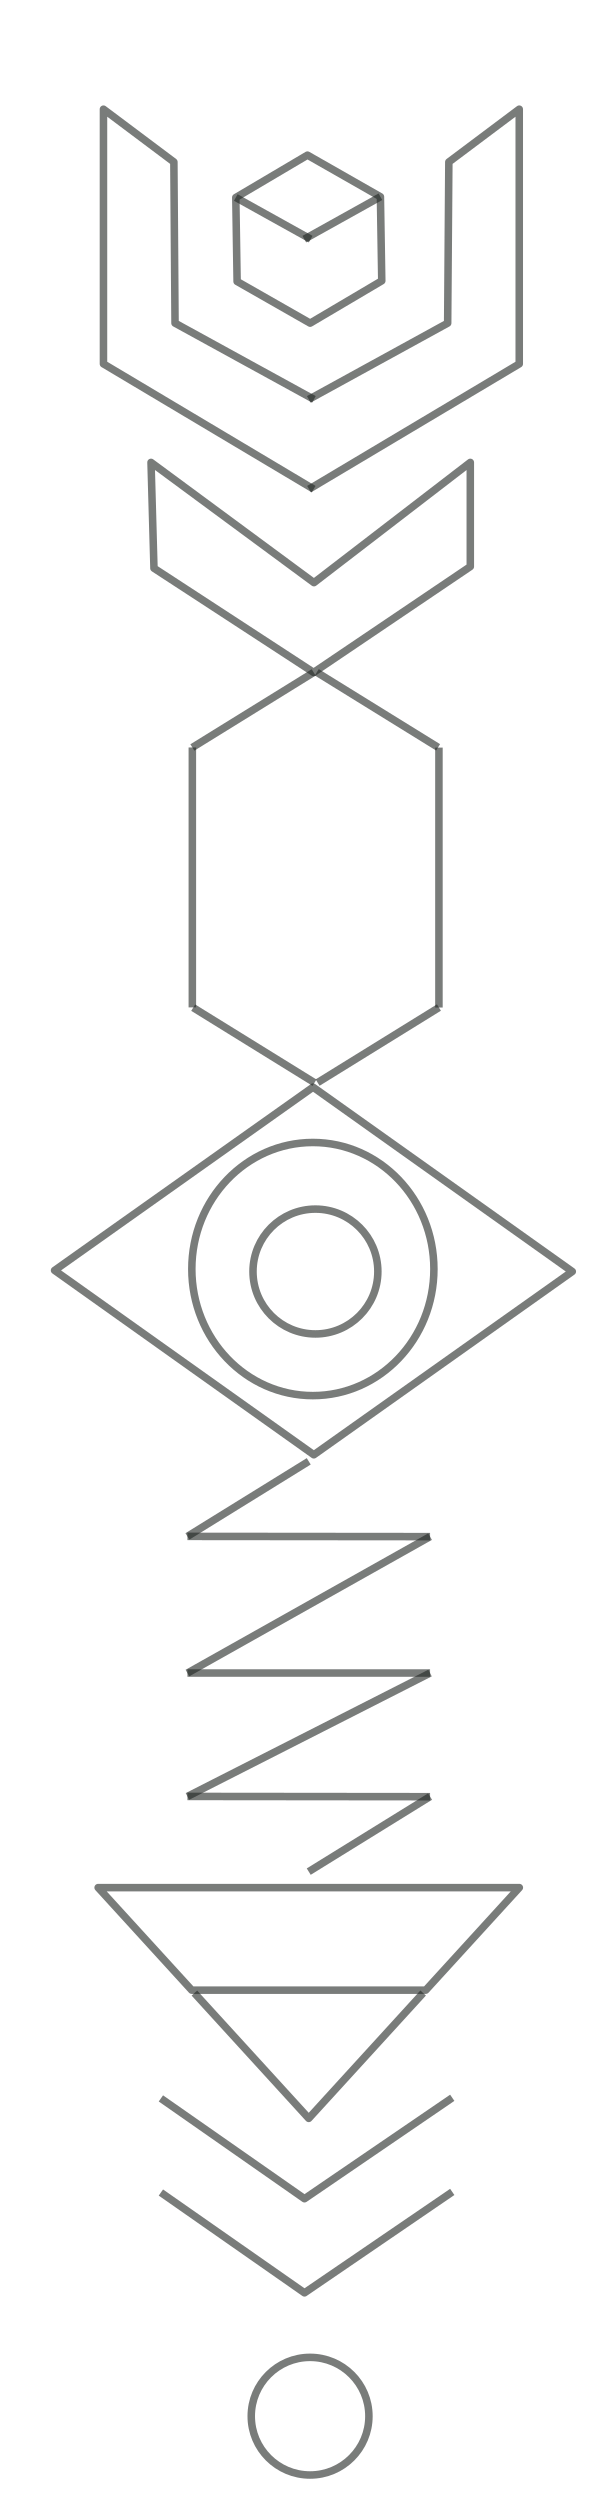
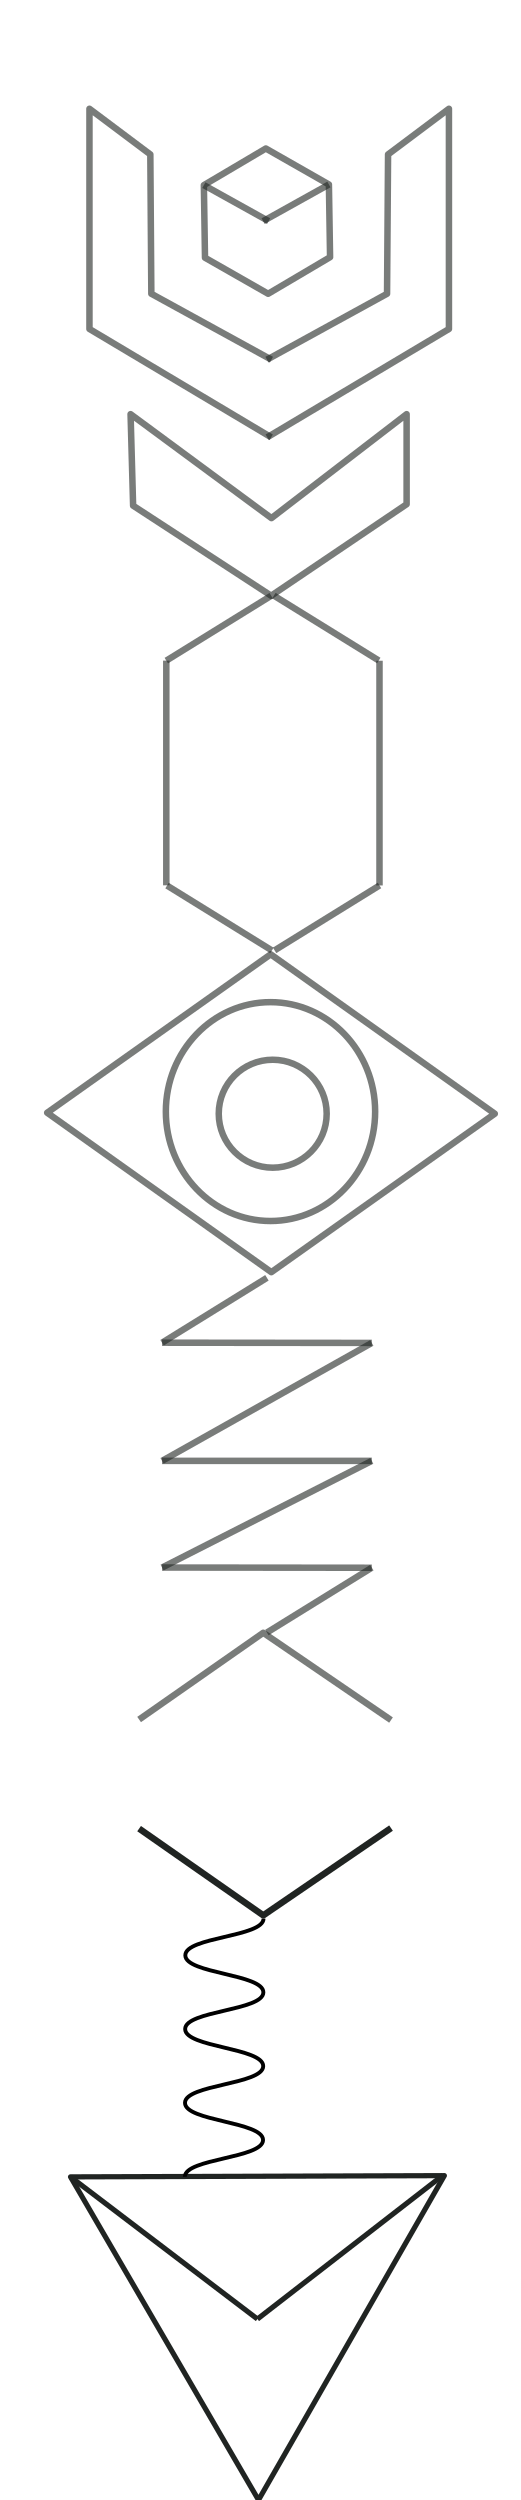
- <svg xmlns="http://www.w3.org/2000/svg" version="1.1" id="Layer_1" zoomAndPan="disable" x="0px" y="0px" width="40px" height="166px" viewBox="0 -22.25 40 166" enable-background="new 0 -22.25 40 166" xml:space="preserve">
-   <polygon opacity="0.6" fill="none" stroke="#202422" stroke-width="0.5" stroke-linejoin="round" enable-background="new    " points="  34.483,103.087 28.269,109.896 12.731,109.896 6.517,103.087 " />
+ <svg xmlns="http://www.w3.org/2000/svg" version="1.1" id="Layer_1" zoomAndPan="disable" x="0px" y="0px" width="40px" height="192px" viewBox="0 -23.354 40 192" enable-background="new 0 -23.354 40 192" xml:space="preserve">
  <path opacity="0.6" fill="none" stroke="#202422" stroke-width="0.5" stroke-linejoin="round" enable-background="new    " d="  M24.19,58.574" />
  <path opacity="0.6" fill="none" stroke="#202422" stroke-width="0.5" stroke-linejoin="round" enable-background="new    " d="  M17.081,58.669" />
  <path opacity="0.6" fill="none" stroke="#202422" stroke-width="0.5" stroke-linejoin="round" enable-background="new    " d="  M14.97,65.771" />
  <path opacity="0.6" fill="none" stroke="#202422" stroke-width="0.5" stroke-linejoin="round" enable-background="new    " d="  M20.774,70.066" />
  <path opacity="0.6" fill="none" stroke="#202422" stroke-width="0.5" stroke-linejoin="round" enable-background="new    " d="  M26.47,65.619" />
  <ellipse opacity="0.6" fill="none" stroke="#202422" stroke-width="0.5" stroke-linejoin="round" enable-background="new    " cx="20.774" cy="62.015" rx="8.037" ry="8.404" />
  <ellipse opacity="0.6" fill="none" stroke="#202422" stroke-width="0.5" stroke-linejoin="round" enable-background="new    " cx="20.944" cy="62.179" rx="4.145" ry="4.145" />
-   <polyline opacity="0.6" fill="none" stroke="#202422" stroke-width="0.5" stroke-linejoin="round" enable-background="new    " points="  12.908,110.09 20.5,118.41 28.097,110.086 " />
  <polygon opacity="0.6" fill="none" stroke="#202422" stroke-width="0.5" stroke-linejoin="round" enable-background="new    " points="  20.593,-0.793 15.744,-3.56 15.657,-9.136 20.415,-11.949 25.26,-9.186 25.349,-3.603 " />
  <path opacity="0.6" fill="none" stroke="#202422" stroke-width="0.5" stroke-linejoin="round" enable-background="new    " d="  M31.228-3.715" />
  <path opacity="0.6" fill="none" stroke="#202422" stroke-width="0.5" stroke-linejoin="round" enable-background="new    " d="  M26.904-0.391" />
  <polyline opacity="0.6" fill="none" stroke="#202422" stroke-width="0.5" stroke-linejoin="round" enable-background="new    " points="  20.825,10.23 6.87,1.912 6.87,-15 11.545,-11.494 11.622,-0.793 20.845,4.269 " />
  <polygon opacity="0.6" fill="none" stroke="#202422" stroke-width="0.5" stroke-linejoin="round" enable-background="new    " points="  20.825,22.398 10.223,15.481 10.028,8.454 20.847,16.437 31.228,8.454 31.228,15.372 " />
-   <polyline opacity="0.6" fill="none" stroke="#202422" stroke-width="0.5" stroke-linejoin="round" enable-background="new    " points="  30.03,117.043 20.218,123.745 10.683,117.084 " />
-   <polyline opacity="0.6" fill="none" stroke="#202422" stroke-width="0.5" stroke-linejoin="round" enable-background="new    " points="  30.03,123.293 20.218,129.995 10.683,123.334 " />
+   <polyline fill="none" stroke="#202422" stroke-width="0.5" stroke-linejoin="round" enable-background="new    " points="  30.03,117.043 20.218,123.745 10.683,117.084 " />
+   <polyline opacity="0" fill="none" stroke="#202422" stroke-width="0.5" stroke-linejoin="round" enable-background="new    " points="  30.03,123.293 20.218,129.995 10.683,123.334 " />
  <path opacity="0.6" fill="none" stroke="#202422" stroke-width="0.5" stroke-linejoin="round" enable-background="new    " d="  M27.125,96.641" />
  <line opacity="0.6" fill="none" stroke="#202422" stroke-width="0.5" stroke-linejoin="round" enable-background="new    " x1="12.445" y1="79.766" x2="20.5" y2="74.782" />
  <line opacity="0.6" fill="none" stroke="#202422" stroke-width="0.5" stroke-linejoin="round" enable-background="new    " x1="20.5" y1="102.025" x2="28.556" y2="97.042" />
  <line opacity="0.6" fill="none" stroke="#202422" stroke-width="0.5" stroke-linejoin="round" enable-background="new    " x1="12.445" y1="79.766" x2="28.556" y2="79.782" />
  <line opacity="0.6" fill="none" stroke="#202422" stroke-width="0.5" stroke-linejoin="round" enable-background="new    " x1="12.445" y1="97.033" x2="28.556" y2="97.05" />
  <line opacity="0.6" fill="none" stroke="#202422" stroke-width="0.5" stroke-linejoin="round" enable-background="new    " x1="28.556" y1="79.782" x2="12.445" y2="88.84" />
  <line opacity="0.6" fill="none" stroke="#202422" stroke-width="0.5" stroke-linejoin="round" enable-background="new    " x1="12.445" y1="88.84" x2="28.556" y2="88.84" />
  <line opacity="0.6" fill="none" stroke="#202422" stroke-width="0.5" stroke-linejoin="round" enable-background="new    " x1="28.556" y1="88.84" x2="12.445" y2="97.033" />
-   <path opacity="0.6" fill="none" stroke="#202422" stroke-width="0.5" stroke-linejoin="round" enable-background="new    " d="  M28.304,133.275" />
-   <path opacity="0.6" fill="none" stroke="#202422" stroke-width="0.5" stroke-linejoin="round" enable-background="new    " d="  M12.769,133.275" />
+   <path opacity="0" fill="none" stroke="#202422" stroke-width="0.4" stroke-linejoin="round" enable-background="new    " d="  M30.411,131.875" />
+   <path opacity="0" fill="none" stroke="#202422" stroke-width="0.3" stroke-linejoin="round" enable-background="new    " d="  M10.992,131.875" />
  <polygon opacity="0.6" fill="none" stroke="#202422" stroke-width="0.5" stroke-linejoin="round" enable-background="new    " points="  38,62.179 20.838,74.348 3.623,62.104 20.787,49.937 " />
-   <circle opacity="0.6" fill="none" stroke="#202422" stroke-width="0.5" stroke-linejoin="round" stroke-miterlimit="10" enable-background="new    " cx="20.589" cy="138.185" r="3.906" />
  <polyline opacity="0.6" fill="none" stroke="#202422" stroke-width="0.5" stroke-linejoin="round" enable-background="new    " points="  20.503,4.269 29.725,-0.793 29.803,-11.494 34.478,-15 34.478,1.912 20.522,10.23 " />
  <line opacity="0.6" fill="none" stroke="#202422" stroke-width="0.5" stroke-linejoin="round" x1="15.657" y1="-9.136" x2="20.629" y2="-6.371" />
  <line opacity="0.6" fill="none" stroke="#202422" stroke-width="0.5" stroke-linejoin="round" x1="25.26" y1="-9.186" x2="20.207" y2="-6.371" />
  <path opacity="0.6" fill="none" stroke="#202422" stroke-width="0.5" stroke-linejoin="round" enable-background="new    " d="  M27.714,44.249" />
  <line opacity="0.6" fill="none" stroke="#202422" stroke-width="0.5" stroke-linejoin="round" enable-background="new    " x1="29.089" y1="27.374" x2="21.034" y2="22.39" />
  <line opacity="0.6" fill="none" stroke="#202422" stroke-width="0.5" stroke-linejoin="round" enable-background="new    " x1="21.089" y1="49.633" x2="29.145" y2="44.65" />
  <line opacity="0.6" fill="none" stroke="#202422" stroke-width="0.5" stroke-linejoin="round" enable-background="new    " x1="29.145" y1="44.65" x2="29.145" y2="27.39" />
  <path opacity="0.6" fill="none" stroke="#202422" stroke-width="0.5" stroke-linejoin="round" enable-background="new    " d="  M14.203,27.783" />
  <line opacity="0.6" fill="none" stroke="#202422" stroke-width="0.5" stroke-linejoin="round" enable-background="new    " x1="12.828" y1="44.658" x2="20.883" y2="49.642" />
  <line opacity="0.6" fill="none" stroke="#202422" stroke-width="0.5" stroke-linejoin="round" enable-background="new    " x1="20.828" y1="22.398" x2="12.772" y2="27.382" />
  <line opacity="0.6" fill="none" stroke="#202422" stroke-width="0.5" stroke-linejoin="round" enable-background="new    " x1="12.772" y1="27.382" x2="12.772" y2="44.642" />
+   <path opacity="0" fill="none" stroke="#202422" stroke-width="0.5" stroke-miterlimit="10" enable-background="new    " d="  M11.895,162.971c-2.402-4.736-0.512-10.519,4.227-12.922c1.67-0.847,4.587-1.204,6.973-0.549c1.431,0.393,2.662,1.398,3.344,2.188  c1.125,1.302-2.853,0.158-4.5,0.648c-1.029,0.306-2.199,1.09-2.972,1.997c-0.737,0.866-1.332,2.169-1.453,3.252  c-0.152,1.359,0.787,2.979,1.05,3.499c0.285,0.562,1.151,1.377,2.363,1.925c0.835,0.378,2.891,0.189,3.909,0.088  c1.203-0.12,2.078-1.174,3.06-1.925c1.505-1.151,1.038-3.48,1.434-2.327c0.889,2.589-1.882,7.019-4.514,8.35  C20.078,169.598,14.293,167.704,11.895,162.971z" />
+   <path opacity="0" fill="none" stroke="#202422" stroke-width="0.5" stroke-linejoin="round" stroke-miterlimit="10" enable-background="new    " d="  M19.839,147.176" />
+   <path opacity="0" fill="none" stroke="#202422" stroke-width="0.5" stroke-linejoin="round" stroke-miterlimit="10" enable-background="new    " d="  M11.026,152.989" />
+   <path opacity="0" fill="none" stroke="#202422" stroke-width="0.5" stroke-linejoin="round" stroke-miterlimit="10" enable-background="new    " d="  M19.839,161.793" />
+   <path opacity="0" fill="none" stroke="#202422" stroke-width="0.4" stroke-linejoin="round" stroke-miterlimit="10" enable-background="new    " d="  M26.843,131.243c0-1.866,0,3.38,3.379,3.379c1.865-0.001-3.106-0.201-3.379,3.376c-0.143,1.862,0-3.379-3.382-3.376  C21.595,134.623,26.843,134.619,26.843,131.243z" />
+   <polygon fill="none" stroke="#202422" stroke-width="0.4" stroke-linejoin="round" stroke-miterlimit="10" points="5.417,143.83   34.126,143.735 19.853,168.646 " />
+   <line fill="none" stroke="#202422" stroke-width="0.4" stroke-linejoin="round" stroke-miterlimit="10" x1="5.417" y1="143.83" x2="19.771" y2="154.748" />
+   <line fill="none" stroke="#202422" stroke-width="0.4" stroke-linejoin="round" stroke-miterlimit="10" x1="19.771" y1="154.748" x2="34.022" y2="143.701" />
+   <g>
+     <path fill="none" stroke="#000000" stroke-width="0.3" stroke-linejoin="round" stroke-miterlimit="10" d="M20.239,123.994   c-0.003,1.417-6.003,1.404-6.006,2.82c-0.003,1.415,5.997,1.429,5.993,2.844c-0.003,1.416-6.003,1.403-6.006,2.819   c-0.003,1.417,5.997,1.431,5.994,2.848s-6.003,1.403-6.006,2.82c-0.003,1.42,5.997,1.433,5.994,2.853   c-0.003,1.419-6.003,1.406-6.006,2.826" />
+   </g>
+   <polyline opacity="0.6" fill="none" stroke="#202422" stroke-width="0.5" stroke-linejoin="round" enable-background="new    " points="  10.683,108.705 20.218,102.044 30.03,108.746 " />
</svg>
